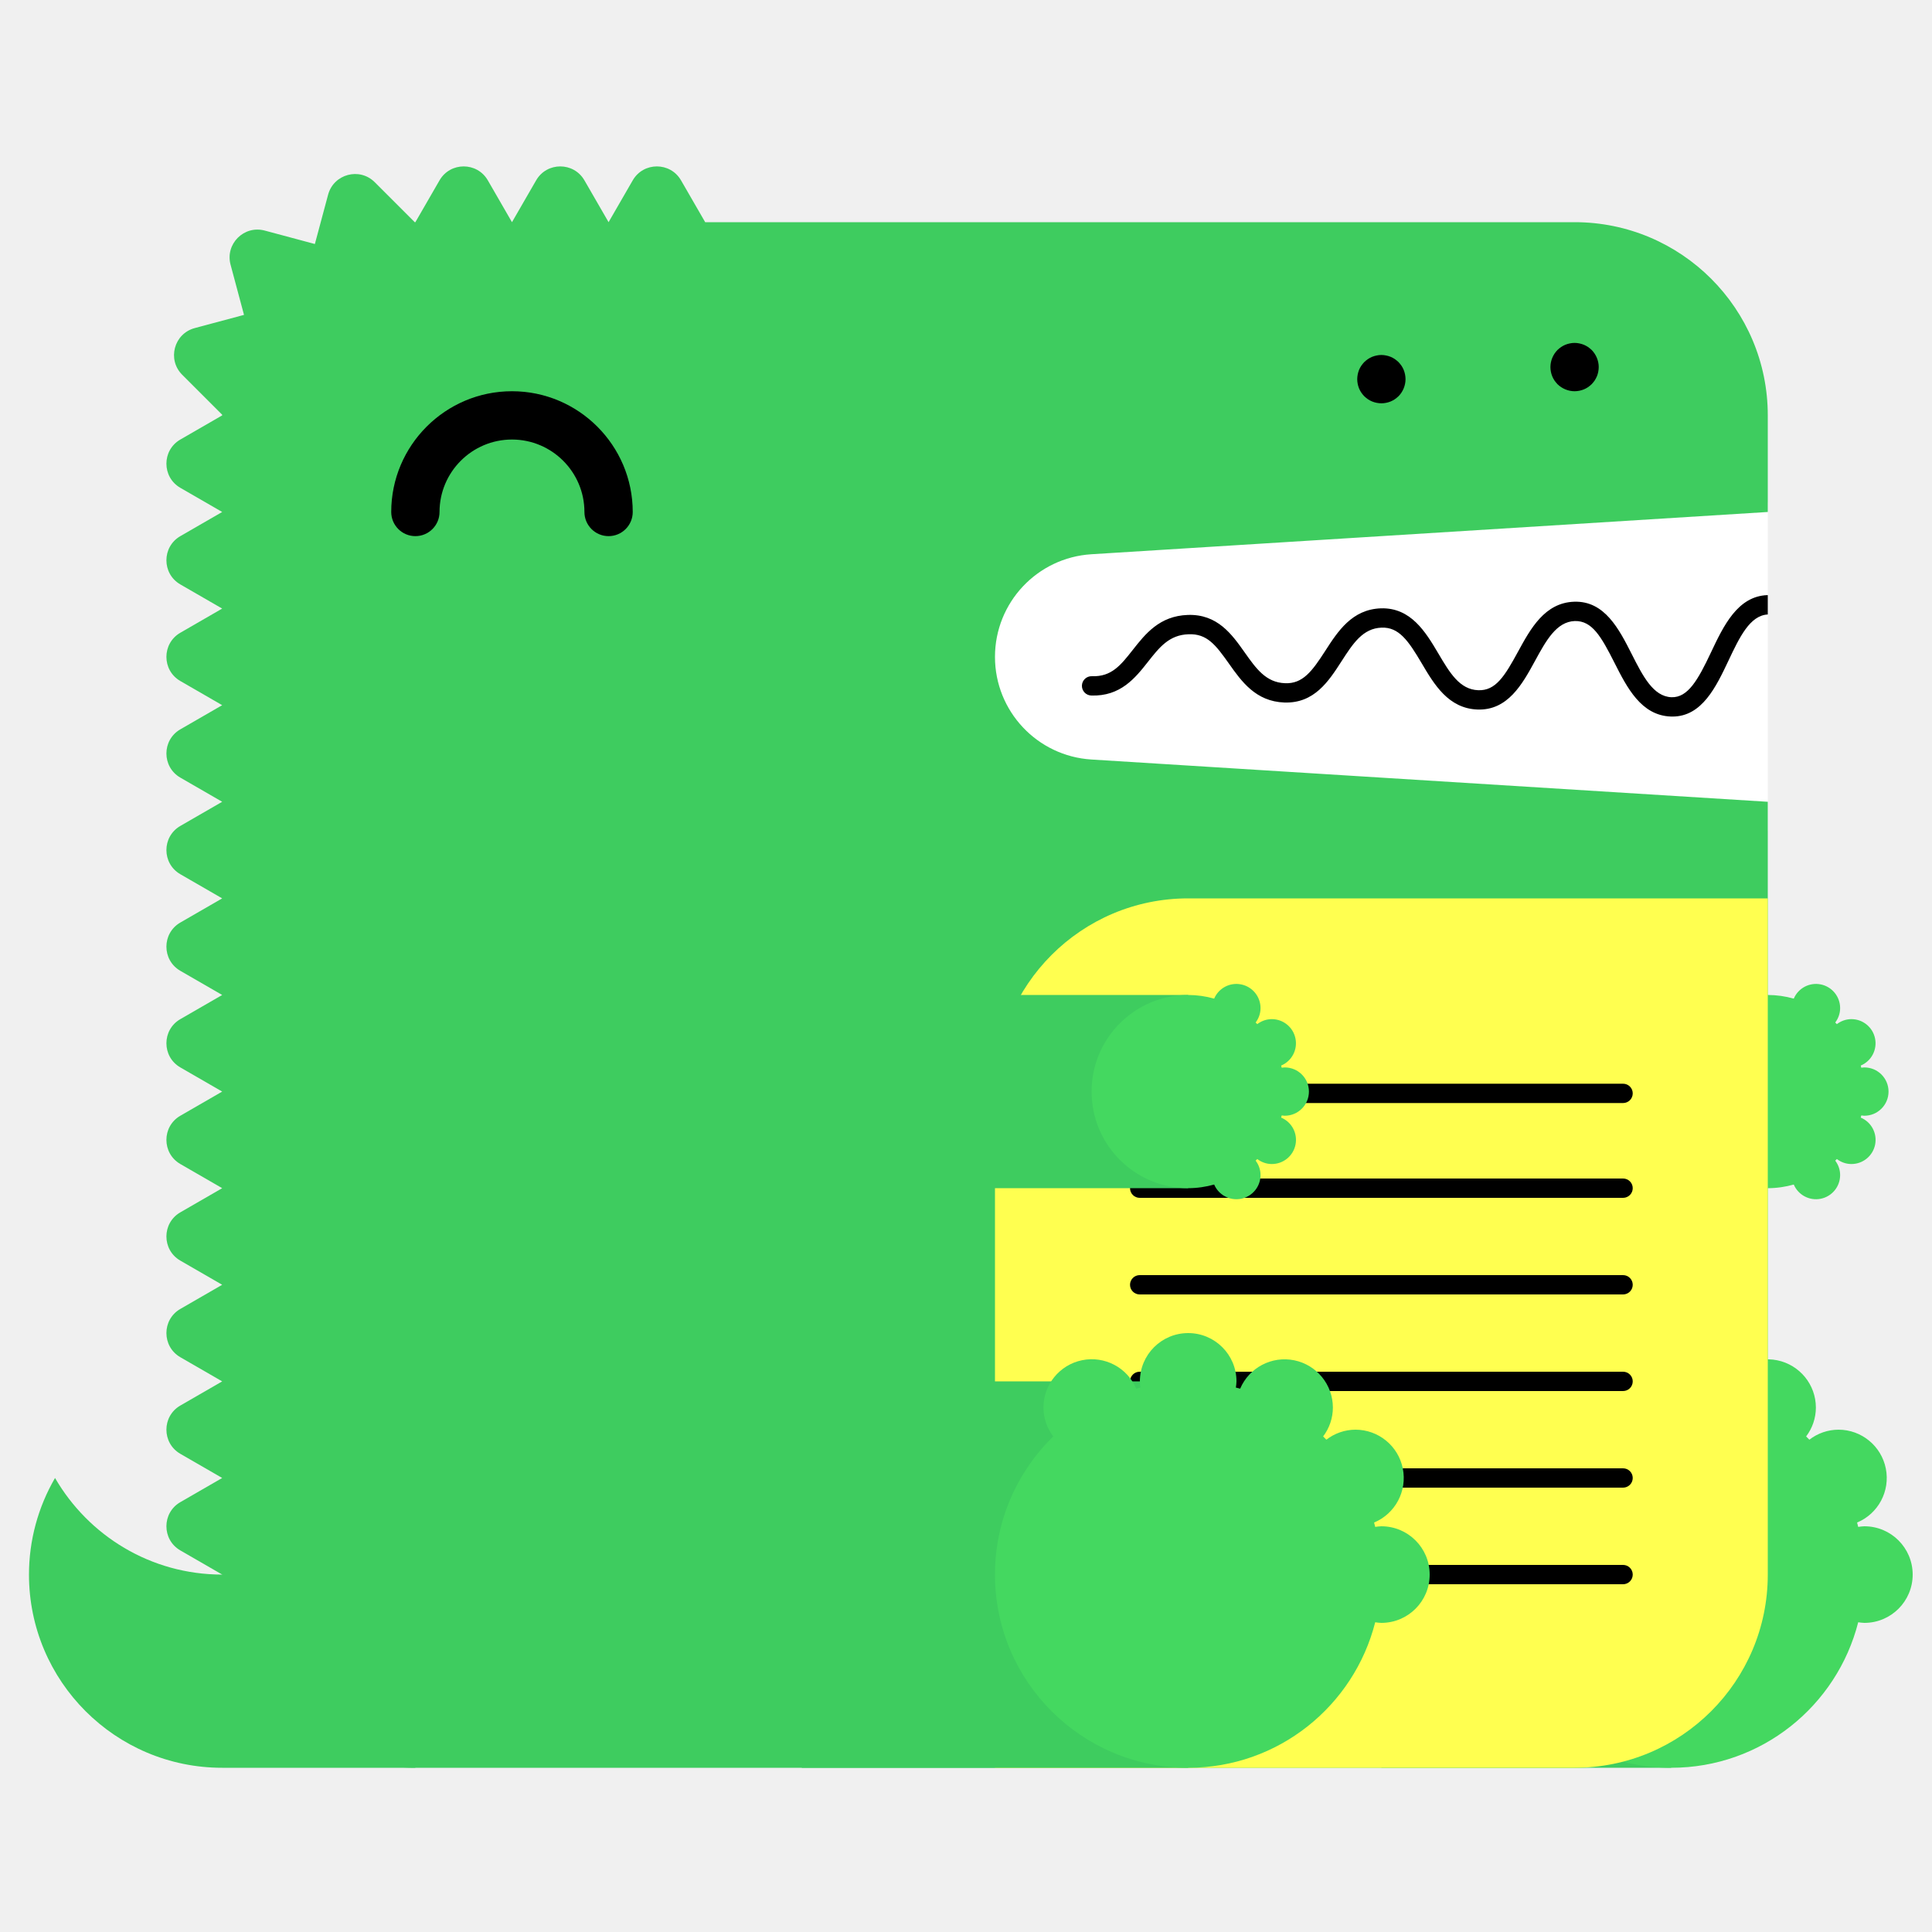
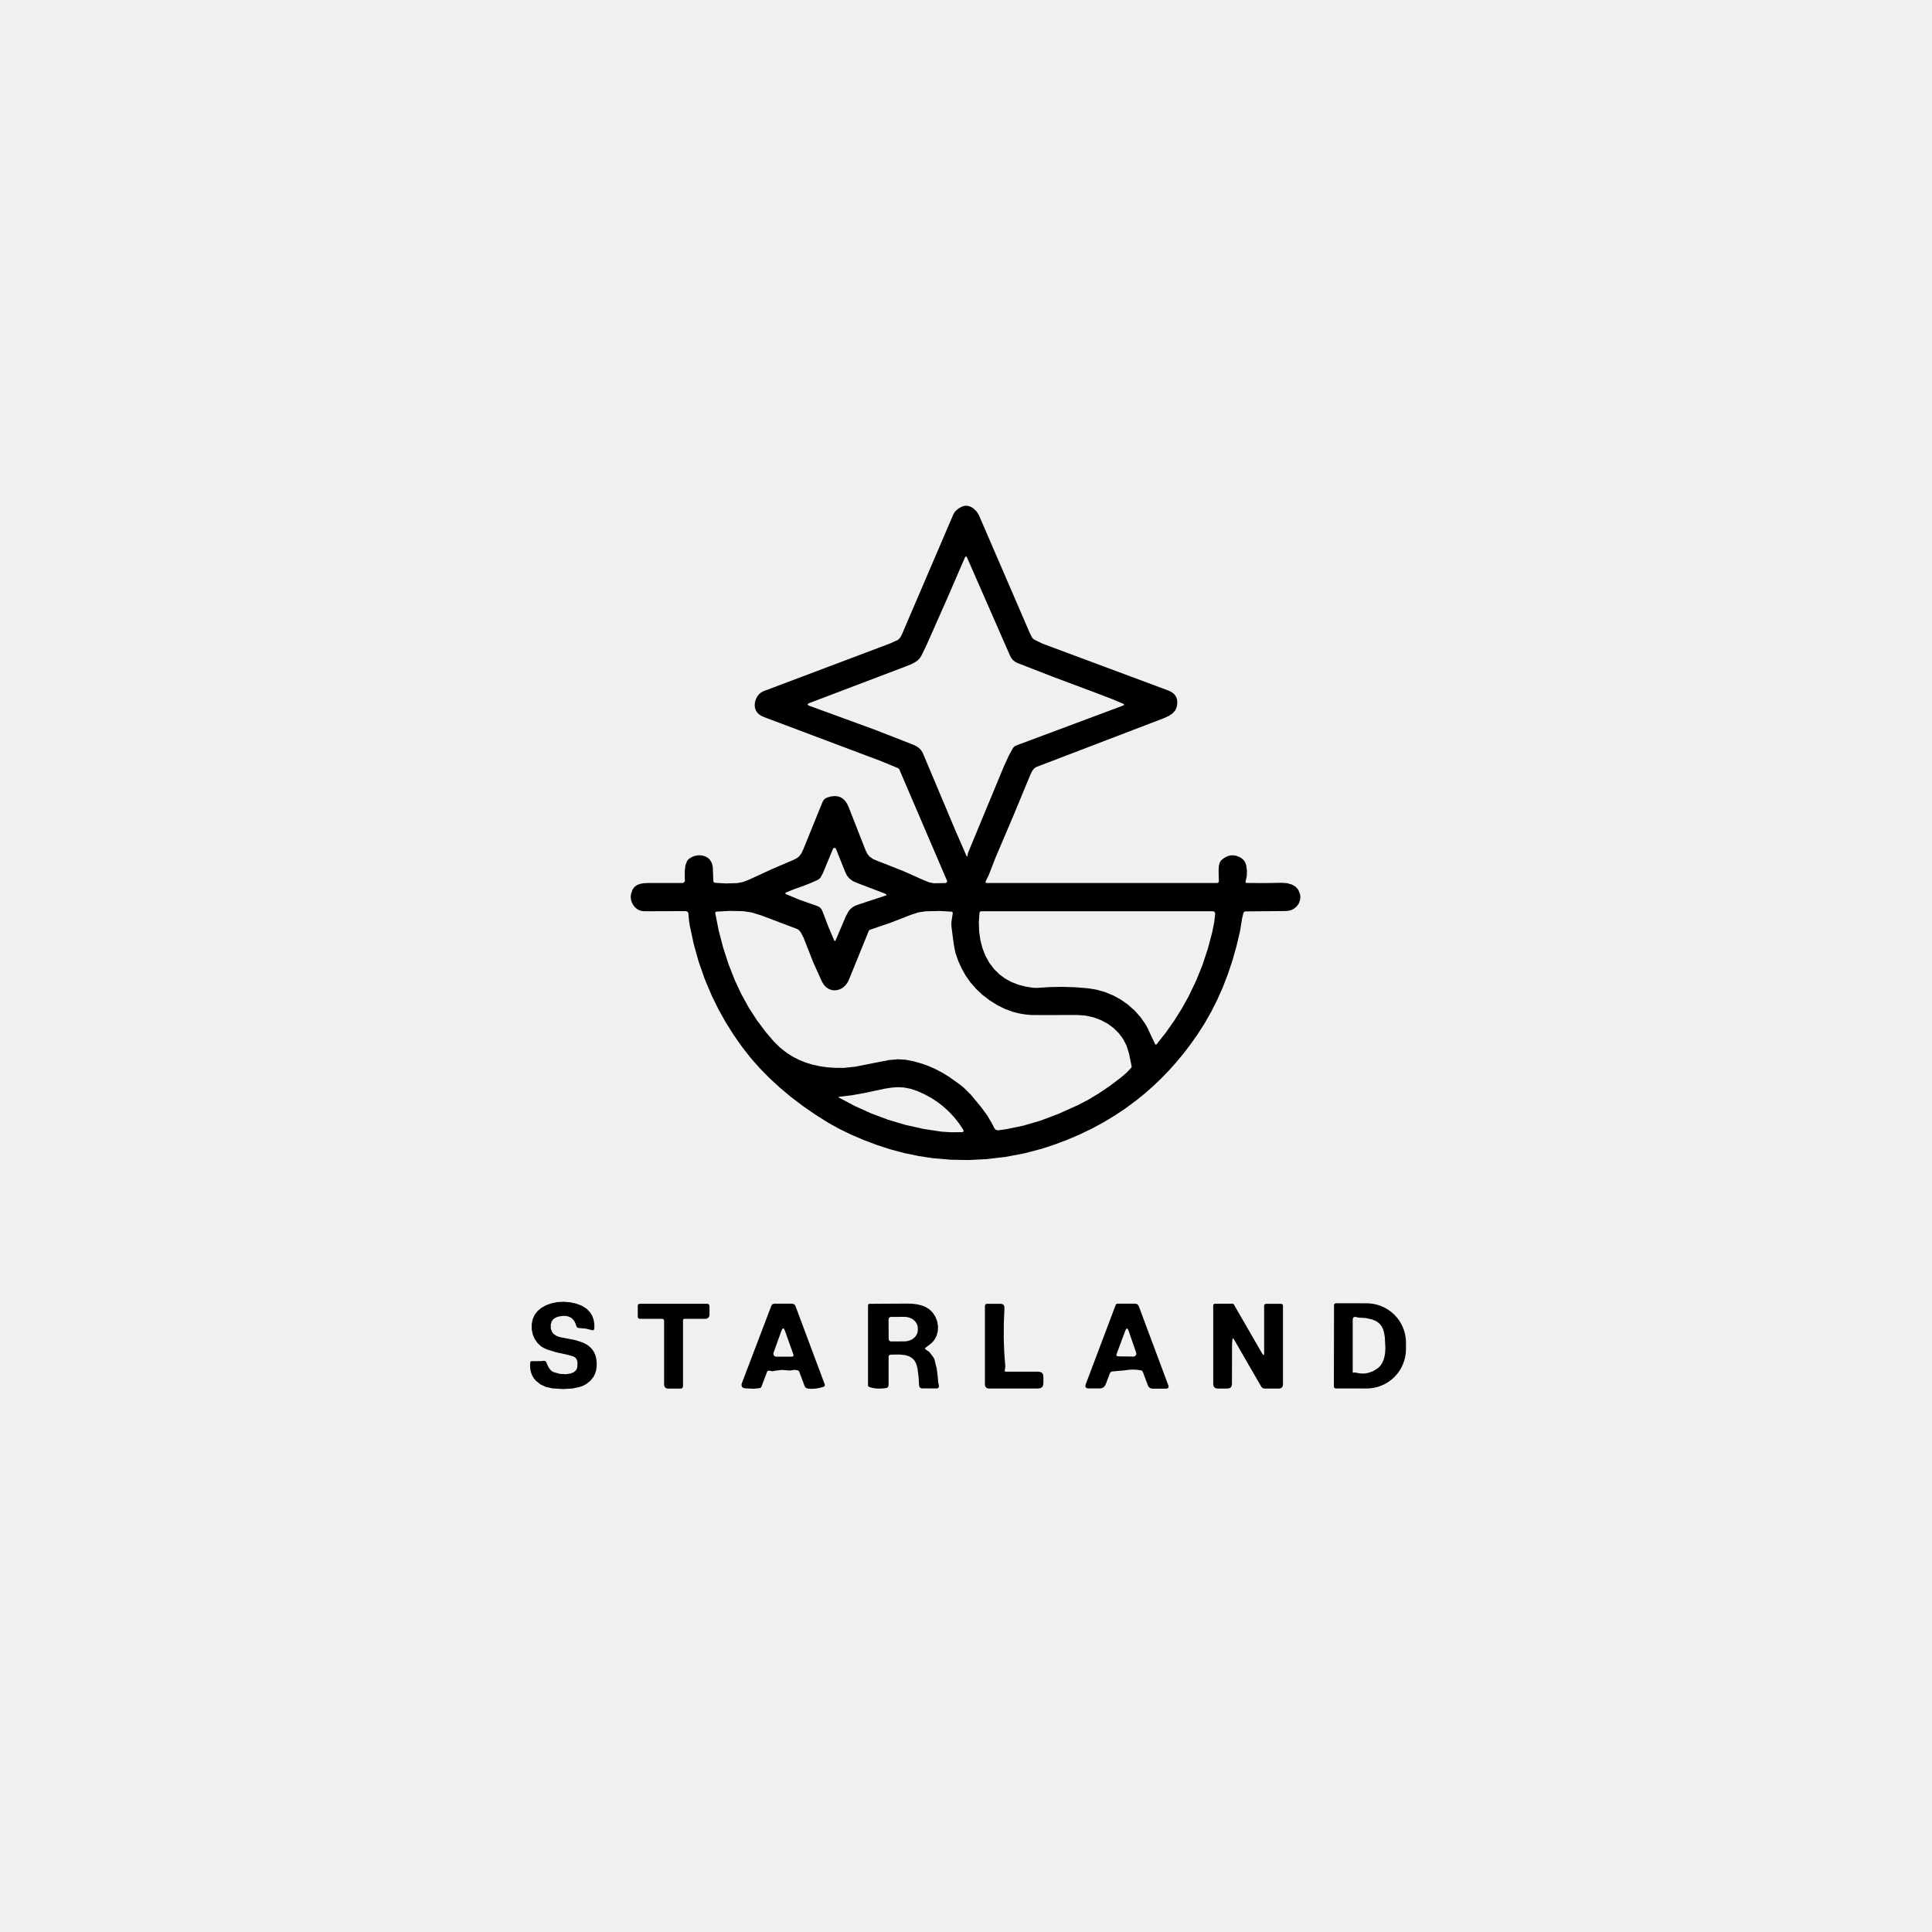
- <svg xmlns="http://www.w3.org/2000/svg" width="200" height="200" viewBox="0 0 200 200">
-   <g fill="none" fill-rule="evenodd">
-     <path fill="#FFF" d="M99 52h84v34H99z" />
-     <path d="M23 163c-7.398 0-13.843-4.027-17.303-10A19.886 19.886 0 0 0 3 163c0 11.046 8.954 20 20 20h20v-20H23z" fill="#3ECC5F" />
-     <path d="M112.98 57.376L183 53V43c0-11.046-8.954-20-20-20H73l-2.5-4.33c-1.112-1.925-3.889-1.925-5 0L63 23l-2.5-4.33c-1.111-1.925-3.889-1.925-5 0L53 23l-2.5-4.33c-1.111-1.925-3.889-1.925-5 0L43 23c-.022 0-.042.003-.065.003l-4.142-4.141c-1.57-1.571-4.252-.853-4.828 1.294l-1.369 5.104-5.192-1.392c-2.148-.575-4.111 1.389-3.535 3.536l1.39 5.193-5.102 1.367c-2.148.576-2.867 3.259-1.296 4.83l4.142 4.142c0 .021-.003.042-.003.064l-4.33 2.5c-1.925 1.111-1.925 3.889 0 5L23 53l-4.33 2.5c-1.925 1.111-1.925 3.889 0 5L23 63l-4.33 2.5c-1.925 1.111-1.925 3.889 0 5L23 73l-4.33 2.5c-1.925 1.111-1.925 3.889 0 5L23 83l-4.33 2.5c-1.925 1.111-1.925 3.889 0 5L23 93l-4.33 2.5c-1.925 1.111-1.925 3.889 0 5L23 103l-4.33 2.5c-1.925 1.111-1.925 3.889 0 5L23 113l-4.33 2.5c-1.925 1.111-1.925 3.889 0 5L23 123l-4.33 2.5c-1.925 1.111-1.925 3.889 0 5L23 133l-4.33 2.5c-1.925 1.111-1.925 3.889 0 5L23 143l-4.33 2.5c-1.925 1.111-1.925 3.889 0 5L23 153l-4.33 2.5c-1.925 1.111-1.925 3.889 0 5L23 163c0 11.046 8.954 20 20 20h120c11.046 0 20-8.954 20-20V83l-70.02-4.376A10.645 10.645 0 0 1 103 68c0-5.621 4.37-10.273 9.98-10.624" fill="#3ECC5F" />
-     <path fill="#3ECC5F" d="M143 183h30v-40h-30z" />
-     <path d="M193 158c-.219 0-.428.037-.639.064-.038-.15-.074-.301-.116-.451A5 5 0 0 0 190.32 148a4.96 4.96 0 0 0-3.016 1.036 26.531 26.531 0 0 0-.335-.336 4.955 4.955 0 0 0 1.011-2.987 5 5 0 0 0-9.599-1.959c-.148-.042-.297-.077-.445-.115.027-.211.064-.42.064-.639a5 5 0 0 0-5-5 5 5 0 0 0-5 5c0 .219.037.428.064.639-.148.038-.297.073-.445.115a4.998 4.998 0 0 0-9.599 1.959c0 1.125.384 2.151 1.011 2.987-3.717 3.632-6.031 8.693-6.031 14.3 0 11.046 8.954 20 20 20 9.339 0 17.16-6.41 19.361-15.064.211.027.42.064.639.064a5 5 0 0 0 5-5 5 5 0 0 0-5-5" fill="#44D860" />
-     <path fill="#3ECC5F" d="M153 123h30v-20h-30z" />
-     <path d="M193 115.5a2.5 2.5 0 1 0 0-5c-.109 0-.214.019-.319.032-.02-.075-.037-.15-.058-.225a2.501 2.501 0 0 0-.963-4.807c-.569 0-1.088.197-1.508.518a6.653 6.653 0 0 0-.168-.168c.314-.417.506-.931.506-1.494a2.5 2.5 0 0 0-4.8-.979A9.987 9.987 0 0 0 183 103c-5.522 0-10 4.478-10 10s4.478 10 10 10c.934 0 1.833-.138 2.69-.377a2.5 2.5 0 0 0 4.8-.979c0-.563-.192-1.077-.506-1.494.057-.055.113-.111.168-.168.42.321.939.518 1.508.518a2.5 2.5 0 0 0 .963-4.807c.021-.074.038-.15.058-.225.105.013.21.032.319.032" fill="#44D860" />
-     <path d="M63 55.5a2.5 2.5 0 0 1-2.5-2.5c0-4.136-3.364-7.5-7.5-7.5s-7.5 3.364-7.5 7.5a2.5 2.5 0 1 1-5 0c0-6.893 5.607-12.5 12.5-12.5S65.5 46.107 65.5 53a2.5 2.5 0 0 1-2.5 2.5" fill="#000" />
-     <path d="M103 183h60c11.046 0 20-8.954 20-20V93h-60c-11.046 0-20 8.954-20 20v70z" fill="#FFFF50" />
-     <path d="M168.02 124h-50.04a1 1 0 1 1 0-2h50.04a1 1 0 1 1 0 2m0 20h-50.04a1 1 0 1 1 0-2h50.04a1 1 0 1 1 0 2m0 20h-50.04a1 1 0 1 1 0-2h50.04a1 1 0 1 1 0 2m0-49.814h-50.04a1 1 0 1 1 0-2h50.04a1 1 0 1 1 0 2m0 19.814h-50.04a1 1 0 1 1 0-2h50.04a1 1 0 1 1 0 2m0 20h-50.04a1 1 0 1 1 0-2h50.04a1 1 0 1 1 0 2M183 61.611c-.012 0-.022-.006-.034-.005-3.09.105-4.552 3.196-5.842 5.923-1.346 2.85-2.387 4.703-4.093 4.647-1.889-.068-2.969-2.202-4.113-4.46-1.314-2.594-2.814-5.536-5.963-5.426-3.046.104-4.513 2.794-5.807 5.167-1.377 2.528-2.314 4.065-4.121 3.994-1.927-.07-2.951-1.805-4.136-3.813-1.321-2.236-2.848-4.75-5.936-4.664-2.994.103-4.465 2.385-5.763 4.4-1.373 2.13-2.335 3.428-4.165 3.351-1.973-.07-2.992-1.51-4.171-3.177-1.324-1.873-2.816-3.993-5.895-3.89-2.928.1-4.399 1.97-5.696 3.618-1.232 1.564-2.194 2.802-4.229 2.724a1 1 0 0 0-.072 2c3.017.101 4.545-1.8 5.872-3.487 1.177-1.496 2.193-2.787 4.193-2.855 1.926-.082 2.829 1.115 4.195 3.045 1.297 1.834 2.769 3.914 5.731 4.021 3.103.104 4.596-2.215 5.918-4.267 1.182-1.834 2.202-3.417 4.15-3.484 1.793-.067 2.769 1.35 4.145 3.681 1.297 2.197 2.766 4.686 5.787 4.796 3.125.108 4.634-2.62 5.949-5.035 1.139-2.088 2.214-4.06 4.119-4.126 1.793-.042 2.728 1.595 4.111 4.33 1.292 2.553 2.757 5.445 5.825 5.556l.169.003c3.064 0 4.518-3.075 5.805-5.794 1.139-2.41 2.217-4.68 4.067-4.773v-2z" fill="#000" />
-     <path fill="#3ECC5F" d="M83 183h40v-40H83z" />
-     <path d="M143 158c-.219 0-.428.037-.639.064-.038-.15-.074-.301-.116-.451A5 5 0 0 0 140.32 148a4.96 4.96 0 0 0-3.016 1.036 26.531 26.531 0 0 0-.335-.336 4.955 4.955 0 0 0 1.011-2.987 5 5 0 0 0-9.599-1.959c-.148-.042-.297-.077-.445-.115.027-.211.064-.42.064-.639a5 5 0 0 0-5-5 5 5 0 0 0-5 5c0 .219.037.428.064.639-.148.038-.297.073-.445.115a4.998 4.998 0 0 0-9.599 1.959c0 1.125.384 2.151 1.011 2.987-3.717 3.632-6.031 8.693-6.031 14.3 0 11.046 8.954 20 20 20 9.339 0 17.16-6.41 19.361-15.064.211.027.42.064.639.064a5 5 0 0 0 5-5 5 5 0 0 0-5-5" fill="#44D860" />
-     <path fill="#3ECC5F" d="M83 123h40v-20H83z" />
-     <path d="M133 115.5a2.5 2.5 0 1 0 0-5c-.109 0-.214.019-.319.032-.02-.075-.037-.15-.058-.225a2.501 2.501 0 0 0-.963-4.807c-.569 0-1.088.197-1.508.518a6.653 6.653 0 0 0-.168-.168c.314-.417.506-.931.506-1.494a2.5 2.5 0 0 0-4.8-.979A9.987 9.987 0 0 0 123 103c-5.522 0-10 4.478-10 10s4.478 10 10 10c.934 0 1.833-.138 2.69-.377a2.5 2.5 0 0 0 4.8-.979c0-.563-.192-1.077-.506-1.494.057-.055.113-.111.168-.168.42.321.939.518 1.508.518a2.5 2.5 0 0 0 .963-4.807c.021-.074.038-.15.058-.225.105.013.21.032.319.032" fill="#44D860" />
-     <path d="M143 41.75c-.16 0-.33-.02-.49-.05a2.52 2.52 0 0 1-.47-.14c-.15-.06-.29-.14-.431-.23-.13-.09-.259-.2-.38-.31-.109-.12-.219-.24-.309-.38s-.17-.28-.231-.43a2.619 2.619 0 0 1-.189-.96c0-.16.02-.33.05-.49.03-.16.08-.31.139-.47.061-.15.141-.29.231-.43.09-.13.2-.26.309-.38.121-.11.25-.22.38-.31.141-.09.281-.17.431-.23.149-.06.31-.11.47-.14.32-.07.65-.07.98 0 .159.03.32.08.47.14.149.06.29.14.43.23.13.09.259.2.38.31.11.12.22.25.31.38.09.14.17.28.23.43.06.16.11.31.14.47.029.16.05.33.05.49 0 .66-.271 1.31-.73 1.77-.121.11-.25.22-.38.31-.14.09-.281.17-.43.23a2.565 2.565 0 0 1-.96.19m20-1.25c-.66 0-1.3-.27-1.771-.73a3.802 3.802 0 0 1-.309-.38c-.09-.14-.17-.28-.231-.43a2.619 2.619 0 0 1-.189-.96c0-.66.27-1.3.729-1.77.121-.11.25-.22.38-.31.141-.09.281-.17.431-.23.149-.06.31-.11.47-.14.32-.07.66-.07.98 0 .159.03.32.08.47.14.149.06.29.14.43.23.13.09.259.2.38.31.459.47.73 1.11.73 1.77 0 .16-.021.33-.05.49-.03.16-.08.32-.14.47-.07.15-.14.29-.23.43-.09.13-.2.26-.31.38-.121.11-.25.22-.38.31-.14.09-.281.17-.43.23a2.565 2.565 0 0 1-.96.19" fill="#000" />
-   </g>
+ <svg xmlns="http://www.w3.org/2000/svg" version="1.1" viewBox="0.00 0.00 1024.00 1024.00">
+   <path fill="#000000" d="   M 522.45 467.06   L 522.31 467.78   L 523.01 468.02   L 645.13 468.02   L 645.14 468.02   L 645.78 467.75   L 646.03 467.10   L 645.96 464.73   L 645.88 461.19   L 646.06 458.78   L 646.55 457.04   L 647.32 455.92   L 648.70 454.83   L 650.09 454.04   L 651.50 453.53   L 652.92 453.31   L 652.92 453.31   L 652.92 453.31   L 655.10 453.53   L 657.30 454.41   L 658.72 455.41   L 659.76 456.65   L 659.76 456.65   L 660.49 458.46   L 660.92 461.53   L 660.78 464.53   L 660.78 464.53   L 660.16 467.22   L 660.14 467.30   L 660.27 467.77   L 660.71 467.98   L 669.58 468.05   L 679.28 467.90   L 682.17 468.10   L 684.78 468.85   L 686.77 470.04   L 688.13 471.63   L 689.04 473.95   L 689.21 475.20   L 689.15 476.42   L 688.85 477.73   L 688.32 478.95   L 687.58 480.05   L 686.63 481.01   L 685.52 481.80   L 684.26 482.39   L 682.96 482.73   L 681.56 482.86   L 660.12 483.06   L 659.43 483.30   L 659.02 483.90   L 658.37 486.64   L 657.74 490.47   L 657.16 493.89   L 655.34 501.56   L 653.24 508.99   L 650.85 516.17   L 648.18 523.11   L 645.22 529.80   L 641.98 536.24   L 638.45 542.43   L 634.64 548.38   L 631.09 553.40   L 627.40 558.24   L 623.56 562.89   L 619.58 567.35   L 615.44 571.62   L 611.17 575.70   L 606.74 579.59   L 602.17 583.30   L 602.17 583.30   L 602.17 583.30   L 596.63 587.39   L 590.89 591.23   L 584.95 594.81   L 578.81 598.14   L 572.47 601.20   L 565.93 604.00   L 559.19 606.55   L 552.25 608.84   L 542.83 611.33   L 532.80 613.20   L 523.05 614.35   L 513.39 614.84   L 503.80 614.67   L 494.30 613.84   L 494.30 613.84   L 494.30 613.84   L 494.30 613.84   L 486.82 612.71   L 479.40 611.17   L 472.02 609.21   L 464.70 606.84   L 457.61 604.16   L 450.80 601.23   L 444.55 598.18   L 438.88 595.01   L 431.98 590.66   L 425.42 586.12   L 419.14 581.35   L 413.25 576.41   L 407.71 571.30   L 402.60 566.07   L 397.80 560.62   L 393.45 555.08   L 388.86 548.54   L 384.64 541.83   L 380.79 534.94   L 377.31 527.89   L 377.31 527.89   L 373.52 518.92   L 370.30 509.70   L 367.65 500.21   L 365.57 490.46   L 365.13 487.46   L 364.91 484.51   L 364.78 483.81   L 364.46 483.31   L 364.46 483.31   L 363.95 483.01   L 363.23 482.91   L 341.48 482.98   L 339.92 482.80   L 338.64 482.35   L 337.50 481.67   L 336.43 480.72   L 335.56 479.58   L 334.89 478.30   L 334.47 476.93   L 334.30 475.49   L 334.41 474.05   L 335.14 471.70   L 336.32 470.03   L 337.61 469.10   L 339.15 468.50   L 341.07 468.14   L 343.46 468.02   L 361.81 468.01   L 361.81 468.01   L 362.66 467.65   L 363.00 466.80   L 362.96 465.39   L 362.93 461.52   L 363.29 458.68   L 364.08 456.52   L 364.64 455.72   L 365.35 455.06   L 366.72 454.24   L 368.18 453.67   L 369.69 453.36   L 371.21 453.32   L 372.68 453.54   L 374.06 454.02   L 375.21 454.71   L 376.21 455.63   L 377.30 457.45   L 377.80 459.56   L 378.08 467.04   L 378.30 467.62   L 378.86 467.90   L 384.75 468.23   L 390.77 468.06   L 393.81 467.48   L 397.25 466.13   L 409.44 460.51   L 420.19 455.93   L 422.09 455.01   L 423.49 453.95   L 424.72 452.34   L 425.89 449.88   L 435.99 424.98   L 436.79 423.73   L 437.53 423.12   L 438.45 422.69   L 440.47 422.13   L 442.33 421.92   L 444.01 422.07   L 445.53 422.57   L 445.53 422.57   L 445.53 422.57   L 446.84 423.39   L 447.99 424.54   L 448.98 426.03   L 449.82 427.84   L 458.76 450.63   L 459.74 452.59   L 460.88 454.00   L 462.93 455.42   L 466.45 456.85   L 467.46 457.22   L 478.65 461.64   L 489.31 466.38   L 492.63 467.71   L 495.06 468.15   L 501.19 468.03   L 501.84 467.69   L 502.00 466.97   L 501.95 466.82   L 476.65 407.79   L 476.02 407.13   L 466.34 403.17   L 405.02 380.10   L 403.67 379.51   L 402.53 378.79   L 401.60 377.95   L 400.88 376.98   L 400.88 376.98   L 400.54 376.33   L 400.13 375.00   L 400.01 373.59   L 400.18 372.07   L 400.64 370.59   L 401.36 369.17   L 402.32 367.94   L 403.40 367.01   L 404.62 366.37   L 471.67 341.09   L 475.91 339.16   L 477.05 338.07   L 477.98 336.37   L 505.31 272.60   L 505.96 271.48   L 506.90 270.44   L 508.12 269.48   L 509.64 268.61   L 511.22 268.10   L 512.32 268.05   L 513.39 268.22   L 514.52 268.62   L 515.58 269.21   L 517.53 270.97   L 518.87 273.12   L 545.64 335.12   L 545.80 335.50   L 546.98 337.82   L 547.67 338.62   L 548.35 339.12   L 552.60 341.16   L 619.06 365.93   L 620.45 366.54   L 621.62 367.28   L 622.55 368.14   L 623.25 369.14   L 623.25 369.14   L 623.75 370.35   L 623.98 371.72   L 623.95 373.24   L 623.64 374.90   L 622.91 376.53   L 621.54 378.05   L 619.51 379.44   L 616.93 380.63   L 549.26 406.53   L 548.40 407.05   L 547.58 407.93   L 546.79 409.18   L 546.04 410.80   L 537.18 432.18   L 527.69 454.46   L 525.75 459.45   L 524.00 463.94   L 522.45 467.06   Z   M 539.33 351.43   L 538.01 350.75   L 536.93 349.89   L 536.06 348.84   L 535.39 347.62   L 512.44 295.24   L 512.34 295.09   L 511.89 294.96   L 511.53 295.25   L 502.01 317.25   L 491.17 341.71   L 488.41 347.43   L 487.51 348.86   L 486.38 350.03   L 484.86 351.09   L 482.91 352.07   L 479.95 353.26   L 479.18 353.56   L 429.11 372.58   L 428.32 372.98   L 428.05 373.37   L 428.32 373.76   L 429.12 374.14   L 429.52 374.29   L 463.56 386.72   L 484.27 394.81   L 485.79 395.56   L 487.09 396.49   L 488.10 397.51   L 488.90 398.69   L 489.15 399.22   L 506.43 440.28   L 512.26 453.67   L 512.59 454.05   L 512.80 453.59   L 512.86 453.09   L 512.96 452.41   L 513.13 451.91   L 532.11 406.11   L 534.81 400.28   L 536.89 396.51   L 537.57 395.70   L 538.48 395.17   L 595.51 373.87   L 595.77 373.57   L 595.67 373.19   L 595.54 373.10   L 589.16 370.42   L 581.37 367.44   L 558.05 358.70   L 539.33 351.43   Z   M 442.88 498.41   L 448.34 485.61   L 449.81 482.93   L 450.69 481.88   L 451.74 480.96   L 453.19 480.08   L 454.92 479.44   L 469.71 474.57   L 469.85 474.20   L 469.83 474.17   L 469.04 473.61   L 454.81 468.19   L 452.04 467.00   L 450.13 465.58   L 448.84 463.92   L 447.80 461.74   L 443.04 449.82   L 442.44 449.34   L 441.70 449.57   L 441.53 449.82   L 436.05 463.04   L 434.83 465.19   L 434.07 465.93   L 433.22 466.46   L 428.57 468.49   L 423.84 470.27   L 421.45 471.06   L 418.82 472.13   L 416.70 473.02   L 416.11 473.46   L 416.66 473.96   L 423.74 476.89   L 433.11 480.19   L 434.03 480.60   L 434.79 481.18   L 434.79 481.18   L 435.42 481.94   L 435.88 482.88   L 439.07 491.24   L 442.13 498.41   L 442.51 498.82   L 442.88 498.41   Z   M 450.04 519.02   L 449.34 520.51   L 448.47 521.79   L 447.39 522.92   L 446.19 523.81   L 444.87 524.45   L 443.49 524.81   L 442.09 524.90   L 440.70 524.71   L 439.22 524.14   L 437.84 523.21   L 436.68 521.97   L 435.70 520.39   L 431.09 510.19   L 425.89 496.97   L 424.37 494.08   L 423.49 493.02   L 422.74 492.48   L 403.63 485.24   L 398.37 483.62   L 393.95 482.94   L 386.68 482.80   L 379.65 483.18   L 379.21 483.42   L 379.08 483.91   L 379.08 483.91   L 379.08 483.93   L 380.94 493.26   L 383.31 502.34   L 386.18 511.16   L 389.56 519.74   L 393.00 527.07   L 396.86 534.06   L 401.16 540.71   L 405.88 547.01   L 405.88 547.01   L 410.11 551.96   L 413.41 555.22   L 416.94 558.01   L 420.09 560.01   L 423.39 561.70   L 426.91 563.13   L 430.56 564.25   L 434.50 565.12   L 438.55 565.70   L 442.83 565.99   L 447.21 566.00   L 453.32 565.36   L 462.51 563.55   L 471.06 561.87   L 475.88 561.43   L 479.99 561.68   L 484.31 562.54   L 488.53 563.72   L 488.53 563.72   L 492.27 565.07   L 495.92 566.69   L 499.49 568.57   L 502.97 570.71   L 508.60 574.71   L 510.79 576.47   L 514.63 580.28   L 519.58 586.27   L 520.43 587.34   L 523.25 591.22   L 525.69 595.31   L 527.05 598.01   L 527.85 598.87   L 529.00 599.10   L 533.29 598.50   L 542.35 596.63   L 551.44 593.97   L 560.86 590.43   L 571.26 585.76   L 576.86 582.85   L 582.53 579.43   L 588.29 575.52   L 594.12 571.11   L 597.29 568.38   L 599.55 565.96   L 599.77 565.51   L 599.77 565.07   L 598.38 558.36   L 597.11 554.25   L 595.33 550.79   L 593.05 547.69   L 590.23 544.90   L 587.01 542.54   L 583.34 540.59   L 579.40 539.16   L 575.27 538.27   L 571.04 537.96   L 549.55 538.01   L 546.30 537.95   L 543.13 537.65   L 540.03 537.11   L 536.99 536.34   L 536.99 536.34   L 532.74 534.80   L 528.63 532.77   L 524.49 530.18   L 520.72 527.29   L 517.34 524.11   L 514.32 520.64   L 514.32 520.64   L 514.32 520.64   L 514.32 520.64   L 511.81 517.06   L 509.64 513.22   L 507.81 509.12   L 506.32 504.75   L 505.45 500.08   L 504.28 491.01   L 504.25 488.81   L 504.68 485.95   L 505.00 484.02   L 505.00 484.01   L 504.85 483.48   L 504.36 483.20   L 498.16 482.84   L 490.67 483.01   L 486.86 483.56   L 483.03 484.79   L 472.03 489.06   L 461.15 492.78   L 460.72 493.03   L 460.45 493.42   L 450.04 519.02   Z   M 576.73 523.82   L 581.28 524.57   L 585.68 525.82   L 589.98 527.58   L 594.04 529.80   L 597.86 532.49   L 601.34 535.58   L 604.39 538.98   L 607.03 542.71   L 608.34 545.09   L 610.02 548.72   L 612.27 553.47   L 612.31 553.54   L 612.64 553.69   L 612.98 553.54   L 617.82 547.42   L 622.28 541.10   L 626.37 534.60   L 630.09 527.89   L 630.09 527.89   L 633.98 519.77   L 637.36 511.39   L 640.22 502.73   L 642.57 493.81   L 643.57 488.73   L 644.08 484.34   L 644.01 483.84   L 643.75 483.40   L 643.35 483.10   L 642.85 482.98   L 642.81 482.98   L 519.96 482.98   L 519.42 483.19   L 519.16 483.70   L 518.81 488.66   L 518.96 493.53   L 519.59 498.16   L 520.73 502.57   L 522.29 506.57   L 524.34 510.27   L 526.78 513.52   L 529.69 516.41   L 532.67 518.62   L 536.03 520.47   L 539.65 521.89   L 543.63 522.91   L 547.29 523.51   L 549.52 523.62   L 556.38 523.17   L 563.20 523.05   L 569.98 523.27   L 576.73 523.82   Z   M 444.72 581.78   L 453.23 586.29   L 461.91 590.19   L 470.74 593.49   L 479.74 596.17   L 479.74 596.17   L 479.74 596.17   L 489.29 598.32   L 499.02 599.80   L 503.82 600.12   L 510.00 600.09   L 510.20 600.06   L 510.70 599.59   L 510.64 598.91   L 508.28 595.39   L 505.70 592.13   L 502.90 589.14   L 499.89 586.40   L 499.89 586.40   L 499.89 586.40   L 499.89 586.40   L 496.80 584.02   L 493.51 581.89   L 490.02 579.99   L 486.34 578.33   L 482.67 577.08   L 479.07 576.39   L 475.98 576.22   L 472.67 576.44   L 468.97 577.02   L 463.41 578.19   L 458.23 579.31   L 451.37 580.53   L 444.82 581.31   L 444.39 581.46   L 444.72 581.78   Z" />
+   <path fill="#000000" d="   M 287.05 721.40   L 288.23 721.24   L 288.81 721.34   L 289.23 721.56   L 289.50 721.95   L 289.65 722.30   L 290.53 724.25   L 291.34 725.58   L 292.29 726.60   L 293.31 727.21   L 293.32 727.21   L 296.70 728.18   L 300.02 728.36   L 300.02 728.36   L 302.42 727.98   L 304.04 727.35   L 305.16 726.40   L 305.66 725.61   L 305.97 724.70   L 306.10 722.29   L 305.77 720.76   L 305.04 719.64   L 305.04 719.64   L 303.88 718.92   L 300.67 718.03   L 294.77 716.74   L 290.18 715.33   L 288.29 714.50   L 286.92 713.70   L 284.95 711.91   L 283.45 709.77   L 282.37 707.26   L 281.82 704.60   L 281.80 701.87   L 282.33 699.24   L 283.37 696.90   L 284.92 694.88   L 287.06 693.11   L 289.52 691.75   L 292.38 690.73   L 295.42 690.14   L 298.76 689.96   L 302.09 690.22   L 305.29 690.91   L 308.26 692.01   L 310.90 693.63   L 312.88 695.71   L 313.96 697.56   L 314.67 699.60   L 315.03 701.90   L 314.99 704.33   L 314.66 704.92   L 313.99 705.07   L 313.90 705.04   L 310.50 704.19   L 306.76 703.88   L 305.93 703.59   L 305.46 702.86   L 305.01 701.46   L 304.42 700.26   L 303.68 699.28   L 302.79 698.50   L 302.79 698.50   L 302.79 698.50   L 302.79 698.50   L 301.49 697.83   L 299.96 697.49   L 298.20 697.46   L 296.22 697.76   L 294.99 698.14   L 293.90 698.73   L 293.06 699.44   L 292.43 700.33   L 291.92 701.92   L 291.94 704.19   L 292.63 706.04   L 292.63 706.04   L 293.47 707.05   L 294.62 707.87   L 296.08 708.50   L 297.84 708.93   L 299.19 709.16   L 305.00 710.31   L 308.89 711.58   L 310.49 712.37   L 311.94 713.31   L 313.13 714.35   L 314.17 715.58   L 315.01 716.97   L 315.65 718.57   L 316.06 720.29   L 316.27 722.24   L 316.24 724.36   L 315.95 726.31   L 315.40 728.10   L 314.58 729.74   L 314.58 729.74   L 314.58 729.74   L 314.58 729.74   L 312.94 731.81   L 310.75 733.55   L 309.18 734.40   L 307.46 735.06   L 303.35 735.94   L 298.44 736.22   L 292.79 735.87   L 289.37 735.12   L 286.37 733.72   L 283.98 731.76   L 283.01 730.59   L 282.20 729.28   L 281.51 727.63   L 281.07 725.83   L 280.93 723.99   L 281.05 722.03   L 281.25 721.60   L 281.69 721.46   L 286.97 721.41   L 287.05 721.40   Z" />
+   <path fill="#000000" d="   M 707.06 691.66   L 707.33 691.01   L 707.98 690.74   L 724.37 690.77   L 726.41 690.87   L 728.44 691.17   L 730.43 691.68   L 732.35 692.37   L 734.20 693.25   L 735.96 694.30   L 737.60 695.53   L 739.12 696.90   L 740.49 698.42   L 741.71 700.07   L 742.76 701.83   L 743.63 703.68   L 744.31 705.61   L 744.81 707.59   L 745.11 709.62   L 745.20 711.66   L 745.20 715.10   L 745.09 717.15   L 744.79 719.17   L 744.29 721.16   L 743.59 723.08   L 742.72 724.93   L 741.66 726.69   L 740.44 728.33   L 739.06 729.84   L 737.54 731.21   L 735.89 732.43   L 734.13 733.48   L 732.28 734.35   L 730.35 735.04   L 728.36 735.53   L 726.34 735.83   L 724.29 735.93   L 707.90 735.90   L 707.25 735.63   L 706.98 734.98   L 707.06 691.66   Z   M 718.36 727.47   L 720.13 727.84   L 721.85 728.01   L 723.51 727.95   L 725.13 727.69   L 727.82 726.72   L 730.36 725.10   L 730.54 724.95   L 731.70 723.77   L 732.60 722.40   L 733.30 720.82   L 733.84 718.91   L 734.16 716.82   L 734.29 714.47   L 733.98 708.71   L 733.61 706.40   L 733.06 704.53   L 732.28 702.95   L 731.22 701.59   L 729.48 700.27   L 727.21 699.32   L 723.76 698.57   L 720.59 698.41   L 720.52 698.41   L 719.18 698.17   L 718.28 697.95   L 718.19 697.94   L 717.33 698.24   L 716.96 699.09   L 716.96 727.10   L 717.05 727.41   L 717.35 727.56   L 717.72 727.53   L 717.74 727.52   L 718.03 727.44   L 718.36 727.47   Z" />
+   <path fill="#000000" d="   M 362.78 699.00   L 362.20 699.19   L 362.01 699.77   L 362.01 734.58   L 361.92 735.20   L 361.66 735.64   L 361.66 735.64   L 361.22 735.90   L 360.60 735.99   L 353.95 735.99   L 353.20 735.84   L 352.57 735.42   L 352.15 734.79   L 352.00 734.04   L 352.00 700.01   L 351.71 699.30   L 351.00 699.00   L 339.01 699.00   L 338.32 698.71   L 338.03 698.02   L 338.03 692.03   L 338.28 691.28   L 339.04 691.03   L 374.72 691.03   L 375.29 691.11   L 375.70 691.36   L 375.70 691.36   L 375.96 691.78   L 376.04 692.37   L 376.04 696.94   L 375.88 697.73   L 375.44 698.40   L 374.77 698.84   L 373.99 699.00   L 373.99 699.00   L 362.78 699.00   Z" />
+   <path fill="#000000" d="   M 407.80 726.46   L 407.07 726.50   L 406.58 727.03   L 403.56 735.04   L 403.29 735.44   L 402.86 735.65   L 402.07 735.82   L 399.25 736.07   L 395.58 735.87   L 394.77 735.80   L 393.96 735.62   L 393.40 735.22   L 393.40 735.22   L 393.40 735.22   L 393.09 734.60   L 393.02 733.77   L 393.10 733.40   L 408.87 691.97   L 409.44 691.25   L 410.31 690.98   L 419.96 690.98   L 420.94 691.29   L 421.57 692.10   L 437.16 733.82   L 437.13 734.54   L 436.61 735.01   L 436.59 735.02   L 434.42 735.62   L 432.28 735.98   L 430.18 736.10   L 428.10 735.98   L 427.12 735.58   L 426.49 734.72   L 423.64 727.10   L 423.30 726.58   L 422.78 726.30   L 421.23 726.05   L 419.21 726.33   L 418.79 726.41   L 418.25 726.39   L 414.46 726.08   L 410.83 726.50   L 410.83 726.50   L 410.14 726.67   L 409.23 726.79   L 407.82 726.47   L 407.80 726.46   Z   M 419.75 719.06   L 420.54 718.78   L 420.53 717.96   L 416.01 705.30   L 415.56 704.34   L 415.10 704.03   L 414.65 704.34   L 414.19 705.30   L 409.98 716.98   L 409.89 717.65   L 410.10 718.29   L 410.55 718.78   L 411.17 719.04   L 411.44 719.06   L 419.75 719.06   Z" />
+   <path fill="#000000" d="   M 490.50 715.15   L 491.66 715.95   L 492.47 716.47   L 494.45 719.03   L 495.23 720.29   L 496.53 725.59   L 497.05 730.09   L 497.24 732.41   L 497.63 734.48   L 497.66 734.62   L 497.62 735.10   L 497.38 735.52   L 497.00 735.80   L 496.53 735.90   L 488.78 735.90   L 488.15 735.78   L 487.62 735.42   L 487.26 734.89   L 487.13 734.26   L 486.89 729.97   L 486.31 725.49   L 485.92 723.76   L 485.36 722.30   L 484.61 721.04   L 483.70 720.04   L 481.95 718.91   L 479.70 718.22   L 476.83 717.93   L 472.66 717.98   L 471.90 718.00   L 471.25 718.29   L 470.98 718.95   L 470.98 734.06   L 470.89 734.71   L 470.62 735.21   L 470.62 735.21   L 470.16 735.55   L 469.52 735.73   L 467.00 735.97   L 464.69 735.95   L 462.59 735.67   L 460.70 735.14   L 460.22 734.80   L 460.06 734.23   L 460.06 691.80   L 460.28 691.27   L 460.80 691.05   L 481.26 690.93   L 483.84 691.03   L 486.22 691.35   L 488.41 691.89   L 490.41 692.65   L 492.58 693.97   L 494.37 695.73   L 495.80 697.93   L 496.74 700.38   L 497.17 702.97   L 497.05 705.59   L 496.40 708.00   L 495.19 710.23   L 494.13 711.48   L 492.85 712.60   L 490.47 714.38   L 490.26 714.77   L 490.50 715.15   Z   M 470.95 699.17   L 471.01 709.83   L 471.36 710.66   L 472.18 710.99   L 479.45 710.96   L 480.83 710.83   L 482.15 710.48   L 483.37 709.91   L 484.44 709.15   L 485.31 708.22   L 485.96 707.17   L 486.35 706.03   L 486.48 704.84   L 486.48 704.00   L 486.34 702.81   L 485.93 701.68   L 485.27 700.63   L 484.39 699.71   L 483.31 698.96   L 482.09 698.41   L 480.76 698.07   L 479.39 697.96   L 472.12 697.99   L 471.29 698.34   L 470.95 699.17   Z" />
+   <path fill="#000000" d="   M 533.04 727.02   L 550.29 727.02   L 551.48 727.19   L 552.34 727.70   L 552.34 727.70   L 552.34 727.70   L 552.85 728.56   L 553.02 729.75   L 553.02 733.06   L 552.84 734.32   L 552.30 735.22   L 551.40 735.76   L 550.14 735.94   L 523.98 735.94   L 523.23 735.79   L 522.60 735.37   L 522.18 734.74   L 522.03 734.00   L 522.03 692.11   L 522.30 691.31   L 523.10 691.04   L 530.27 691.04   L 531.24 691.18   L 531.92 691.60   L 531.92 691.60   L 531.92 691.60   L 532.30 692.30   L 532.38 693.28   L 532.05 701.53   L 532.01 709.45   L 532.28 717.02   L 532.84 724.25   L 532.54 726.36   L 532.57 726.85   L 533.04 727.02   Z" />
+   <path fill="#000000" d="   M 604.79 726.32   L 602.64 726.01   L 600.44 725.91   L 598.18 726.02   L 595.87 726.35   L 592.63 726.61   L 589.29 726.93   L 588.67 727.25   L 588.28 727.82   L 586.07 733.67   L 585.55 734.65   L 584.83 735.35   L 583.93 735.76   L 582.84 735.90   L 577.01 735.90   L 576.02 735.76   L 575.44 735.34   L 575.44 735.34   L 575.44 735.34   L 575.25 734.65   L 575.47 733.67   L 591.37 691.57   L 591.71 691.13   L 592.23 690.97   L 601.82 690.97   L 602.85 691.29   L 603.51 692.15   L 619.32 734.48   L 619.39 734.97   L 619.25 735.44   L 618.92 735.81   L 618.46 736.00   L 618.46 736.00   L 618.26 736.02   L 610.96 736.02   L 610.08 735.91   L 609.36 735.57   L 609.36 735.57   L 609.36 735.57   L 608.79 735.01   L 608.38 734.23   L 605.71 727.10   L 605.36 726.58   L 604.79 726.32   Z   M 592.52 718.90   L 600.73 719.01   L 601.00 718.99   L 601.61 718.74   L 602.07 718.26   L 602.28 717.63   L 602.20 716.97   L 598.19 705.38   L 597.76 704.42   L 597.31 704.10   L 597.31 704.10   L 597.31 704.10   L 596.86 704.41   L 596.40 705.35   L 591.77 717.80   L 591.75 718.61   L 592.52 718.90   Z" />
+   <path fill="#000000" d="   M 668.94 717.34   L 669.41 718.02   L 669.75 718.20   L 669.75 718.20   L 669.95 717.88   L 670.02 717.05   L 670.02 692.04   L 670.27 691.30   L 671.02 691.05   L 679.04 691.05   L 679.76 691.29   L 680.00 692.02   L 680.00 733.96   L 679.85 734.73   L 679.41 735.39   L 678.75 735.83   L 677.98 735.98   L 670.17 735.98   L 669.23 735.73   L 668.54 735.04   L 653.95 709.77   L 653.44 709.26   L 653.20 709.94   L 653.01 712.50   L 652.96 733.52   L 652.80 734.59   L 652.34 735.35   L 652.34 735.35   L 651.58 735.81   L 650.51 735.96   L 645.47 735.96   L 644.41 735.81   L 643.64 735.35   L 643.64 735.35   L 643.18 734.59   L 643.03 733.51   L 643.03 691.84   L 643.28 691.25   L 643.87 691.00   L 653.24 691.00   L 653.67 691.11   L 653.98 691.42   L 668.94 717.34   Z" />
</svg>
